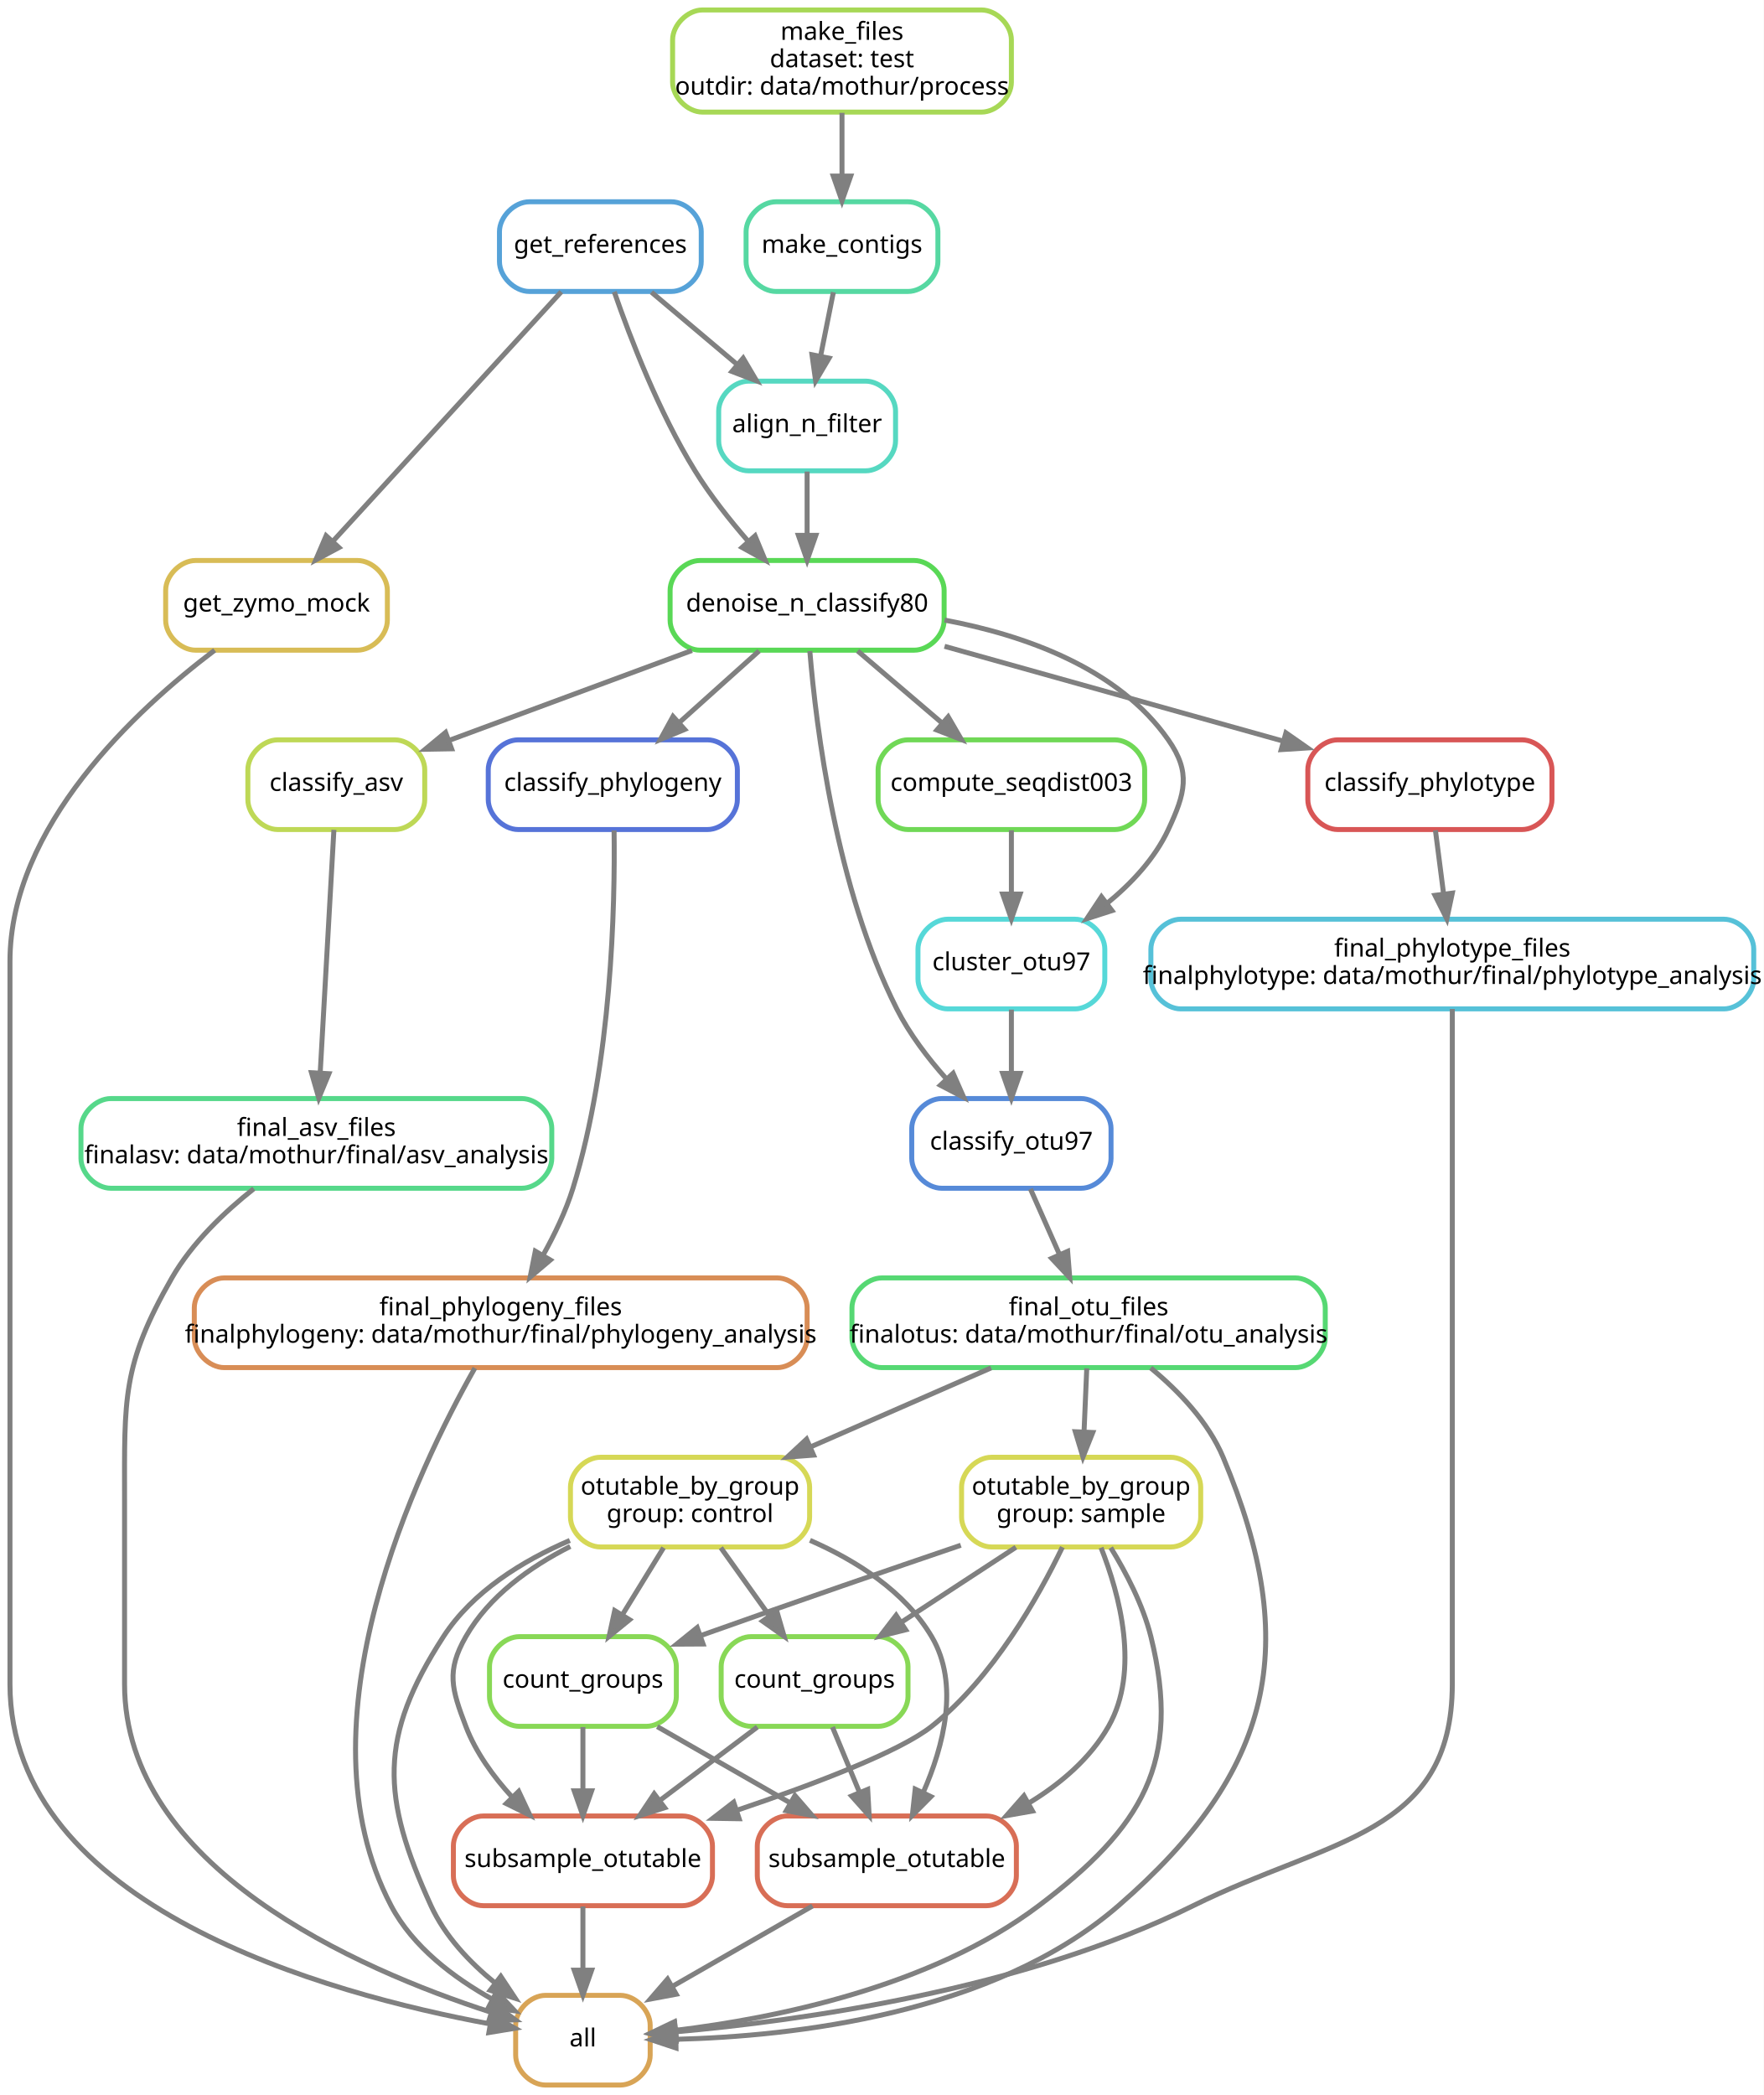
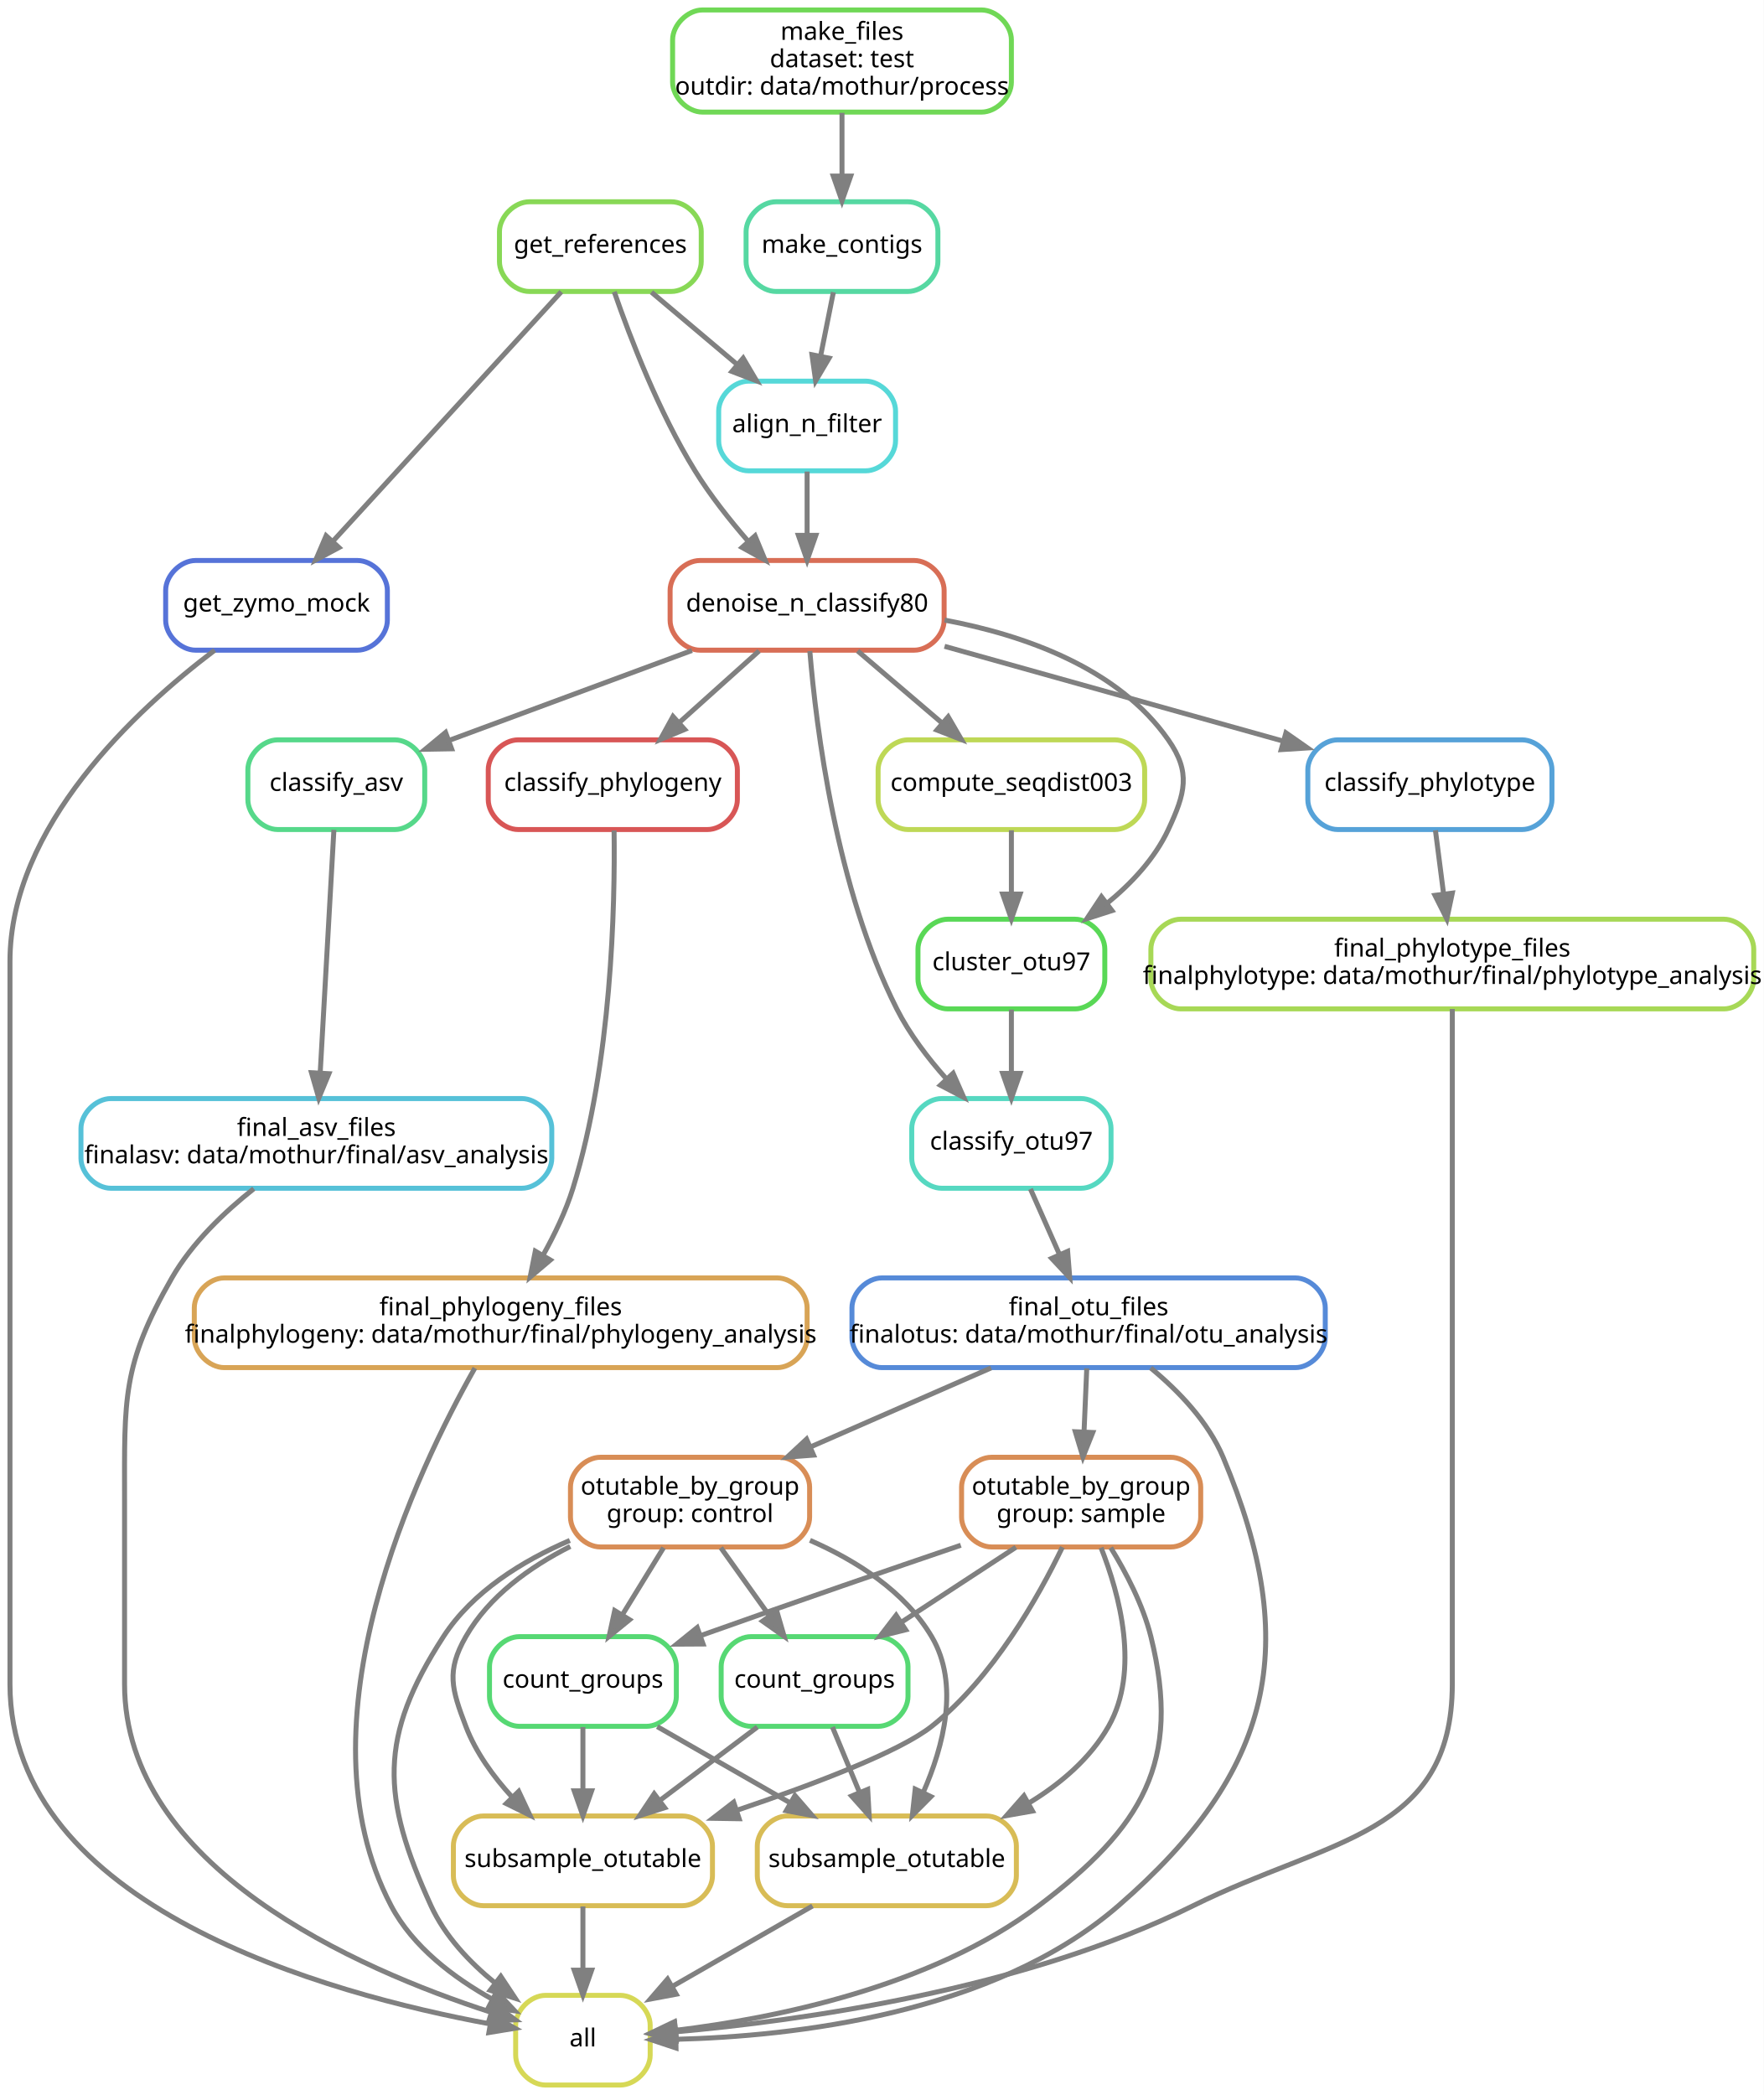
<svg xmlns="http://www.w3.org/2000/svg" width="708pt" height="841pt" viewBox="0.00 0.00 708.00 841.00">
  <g id="graph0" class="graph" transform="scale(1 1) rotate(0) translate(4 837)">
    <polygon fill="white" stroke="none" points="-4,4 -4,-837 704,-837 704,4 -4,4" />
    <g id="node1" class="node">
-       <path fill="none" stroke="#d8a456" stroke-width="2" d="M245,-36C245,-36 215,-36 215,-36 209,-36 203,-30 203,-24 203,-24 203,-12 203,-12 203,-6 209,0 215,0 215,0 245,0 245,0 251,0 257,-6 257,-12 257,-12 257,-24 257,-24 257,-30 251,-36 245,-36" />
+       <path fill="none" stroke="#d6d856" stroke-width="2" d="M245,-36C245,-36 215,-36 215,-36 209,-36 203,-30 203,-24 203,-24 203,-12 203,-12 203,-6 209,0 215,0 215,0 245,0 245,0 251,0 257,-6 257,-12 257,-12 257,-24 257,-24 257,-30 251,-36 245,-36" />
      <text text-anchor="middle" x="230" y="-15.5" font-family="sans" font-size="10.00">all</text>
    </g>
    <g id="node2" class="node">
-       <path fill="none" stroke="#d8bc56" stroke-width="2" d="M139.5,-612C139.5,-612 74.5,-612 74.5,-612 68.5,-612 62.5,-606 62.5,-600 62.5,-600 62.5,-588 62.5,-588 62.5,-582 68.5,-576 74.5,-576 74.5,-576 139.5,-576 139.5,-576 145.5,-576 151.5,-582 151.5,-588 151.5,-588 151.5,-600 151.5,-600 151.5,-606 145.5,-612 139.5,-612" />
+       <path fill="none" stroke="#5673d8" stroke-width="2" d="M139.5,-612C139.5,-612 74.5,-612 74.5,-612 68.5,-612 62.5,-606 62.5,-600 62.5,-600 62.5,-588 62.5,-588 62.5,-582 68.5,-576 74.5,-576 74.5,-576 139.5,-576 139.5,-576 145.5,-576 151.5,-582 151.5,-588 151.5,-588 151.5,-600 151.5,-600 151.5,-606 145.5,-612 139.5,-612" />
      <text text-anchor="middle" x="107" y="-591.5" font-family="sans" font-size="10.00">get_zymo_mock</text>
    </g>
    <g id="edge1" class="edge">
      <path fill="none" stroke="grey" stroke-width="2" d="M82.18,-575.98C50.57,-552.07 0,-505.33 0,-451 0,-451 0,-451 0,-161 0,-71.47 127.75,-36.51 192.83,-24.52" />
      <polygon fill="grey" stroke="grey" stroke-width="2" points="193.47,-27.96 202.71,-22.79 192.26,-21.07 193.47,-27.96" />
    </g>
    <g id="node3" class="node">
-       <path fill="none" stroke="#56a2d8" stroke-width="2" d="M265.5,-756C265.5,-756 208.5,-756 208.5,-756 202.5,-756 196.5,-750 196.5,-744 196.5,-744 196.5,-732 196.5,-732 196.5,-726 202.5,-720 208.5,-720 208.5,-720 265.5,-720 265.5,-720 271.5,-720 277.5,-726 277.5,-732 277.5,-732 277.5,-744 277.5,-744 277.5,-750 271.5,-756 265.5,-756" />
+       <path fill="none" stroke="#88d856" stroke-width="2" d="M265.5,-756C265.5,-756 208.5,-756 208.5,-756 202.5,-756 196.5,-750 196.5,-744 196.5,-744 196.5,-732 196.5,-732 196.5,-726 202.5,-720 208.5,-720 208.5,-720 265.5,-720 265.5,-720 271.5,-720 277.5,-726 277.5,-732 277.5,-732 277.5,-744 277.5,-744 277.5,-750 271.5,-756 265.5,-756" />
      <text text-anchor="middle" x="237" y="-735.5" font-family="sans" font-size="10.00">get_references</text>
    </g>
    <g id="edge10" class="edge">
      <path fill="none" stroke="grey" stroke-width="2" d="M221.32,-719.87C198.48,-694.92 155.93,-648.45 129.68,-619.77" />
      <polygon fill="grey" stroke="grey" stroke-width="2" points="132.07,-617.2 122.74,-612.19 126.91,-621.93 132.07,-617.2" />
    </g>
    <g id="node8" class="node">
-       <path fill="none" stroke="#59d856" stroke-width="2" d="M363,-612C363,-612 277,-612 277,-612 271,-612 265,-606 265,-600 265,-600 265,-588 265,-588 265,-582 271,-576 277,-576 277,-576 363,-576 363,-576 369,-576 375,-582 375,-588 375,-588 375,-600 375,-600 375,-606 369,-612 363,-612" />
+       <path fill="none" stroke="#d86e56" stroke-width="2" d="M363,-612C363,-612 277,-612 277,-612 271,-612 265,-606 265,-600 265,-600 265,-588 265,-588 265,-582 271,-576 277,-576 277,-576 363,-576 363,-576 369,-576 375,-582 375,-588 375,-588 375,-600 375,-600 375,-606 369,-612 363,-612" />
      <text text-anchor="middle" x="320" y="-591.5" font-family="sans" font-size="10.00">denoise_n_classify80</text>
    </g>
    <g id="edge18" class="edge">
      <path fill="none" stroke="grey" stroke-width="2" d="M242.58,-719.86C248.99,-701.37 260.51,-671.44 275,-648 281.06,-638.2 288.86,-628.33 296.26,-619.82" />
      <polygon fill="grey" stroke="grey" stroke-width="2" points="299.1,-621.9 303.16,-612.11 293.88,-617.23 299.1,-621.9" />
    </g>
    <g id="node9" class="node">
-       <path fill="none" stroke="#56d8c1" stroke-width="2" d="M343.5,-684C343.5,-684 296.5,-684 296.5,-684 290.5,-684 284.5,-678 284.5,-672 284.5,-672 284.5,-660 284.5,-660 284.5,-654 290.5,-648 296.5,-648 296.5,-648 343.5,-648 343.5,-648 349.5,-648 355.5,-654 355.5,-660 355.5,-660 355.5,-672 355.5,-672 355.5,-678 349.5,-684 343.5,-684" />
+       <path fill="none" stroke="#56d8d8" stroke-width="2" d="M343.5,-684C343.5,-684 296.5,-684 296.5,-684 290.5,-684 284.5,-678 284.5,-672 284.5,-672 284.5,-660 284.5,-660 284.5,-654 290.5,-648 296.5,-648 296.5,-648 343.5,-648 343.5,-648 349.5,-648 355.5,-654 355.5,-660 355.5,-660 355.5,-672 355.5,-672 355.5,-678 349.5,-684 343.5,-684" />
      <text text-anchor="middle" x="320" y="-663.5" font-family="sans" font-size="10.00">align_n_filter</text>
    </g>
    <g id="edge20" class="edge">
      <path fill="none" stroke="grey" stroke-width="2" d="M257.52,-719.7C267.87,-710.97 280.59,-700.24 291.84,-690.75" />
      <polygon fill="grey" stroke="grey" stroke-width="2" points="294.33,-693.23 299.72,-684.1 289.82,-687.88 294.33,-693.23" />
    </g>
    <g id="node4" class="node">
-       <path fill="none" stroke="#56d873" stroke-width="2" d="M516,-324C516,-324 350,-324 350,-324 344,-324 338,-318 338,-312 338,-312 338,-300 338,-300 338,-294 344,-288 350,-288 350,-288 516,-288 516,-288 522,-288 528,-294 528,-300 528,-300 528,-312 528,-312 528,-318 522,-324 516,-324" />
+       <path fill="none" stroke="#568ad8" stroke-width="2" d="M516,-324C516,-324 350,-324 350,-324 344,-324 338,-318 338,-312 338,-312 338,-300 338,-300 338,-294 344,-288 350,-288 350,-288 516,-288 516,-288 522,-288 528,-294 528,-300 528,-300 528,-312 528,-312 528,-318 522,-324 516,-324" />
      <text text-anchor="middle" x="433" y="-309" font-family="sans" font-size="10.00">final_otu_files</text>
      <text text-anchor="middle" x="433" y="-298" font-family="sans" font-size="10.00">finalotus: data/mothur/final/otu_analysis</text>
    </g>
    <g id="edge2" class="edge">
      <path fill="none" stroke="grey" stroke-width="2" d="M457.93,-287.86C469.06,-278.67 481,-266.29 487,-252 518.79,-176.25 507.04,-125.85 445,-72 394.79,-28.43 314.32,-19.54 267.37,-18.36" />
      <polygon fill="grey" stroke="grey" stroke-width="2" points="267.37,-14.86 257.32,-18.21 267.27,-21.85 267.37,-14.86" />
    </g>
    <g id="node18" class="node">
-       <path fill="none" stroke="#d6d856" stroke-width="2" d="M466,-252C466,-252 394,-252 394,-252 388,-252 382,-246 382,-240 382,-240 382,-228 382,-228 382,-222 388,-216 394,-216 394,-216 466,-216 466,-216 472,-216 478,-222 478,-228 478,-228 478,-240 478,-240 478,-246 472,-252 466,-252" />
+       <path fill="none" stroke="#d88d56" stroke-width="2" d="M466,-252C466,-252 394,-252 394,-252 388,-252 382,-246 382,-240 382,-240 382,-228 382,-228 382,-222 388,-216 394,-216 394,-216 466,-216 466,-216 472,-216 478,-222 478,-228 478,-228 478,-240 478,-240 478,-246 472,-252 466,-252" />
      <text text-anchor="middle" x="430" y="-237" font-family="sans" font-size="10.00">otutable_by_group</text>
      <text text-anchor="middle" x="430" y="-226" font-family="sans" font-size="10.00">group: sample</text>
    </g>
    <g id="edge28" class="edge">
      <path fill="none" stroke="grey" stroke-width="2" d="M432.26,-287.7C431.93,-279.98 431.53,-270.71 431.16,-262.11" />
      <polygon fill="grey" stroke="grey" stroke-width="2" points="434.66,-261.95 430.73,-252.1 427.66,-262.25 434.66,-261.95" />
    </g>
    <g id="node19" class="node">
-       <path fill="none" stroke="#d6d856" stroke-width="2" d="M309,-252C309,-252 237,-252 237,-252 231,-252 225,-246 225,-240 225,-240 225,-228 225,-228 225,-222 231,-216 237,-216 237,-216 309,-216 309,-216 315,-216 321,-222 321,-228 321,-228 321,-240 321,-240 321,-246 315,-252 309,-252" />
+       <path fill="none" stroke="#d88d56" stroke-width="2" d="M309,-252C309,-252 237,-252 237,-252 231,-252 225,-246 225,-240 225,-240 225,-228 225,-228 225,-222 231,-216 237,-216 237,-216 309,-216 309,-216 315,-216 321,-222 321,-228 321,-228 321,-240 321,-240 321,-246 315,-252 309,-252" />
      <text text-anchor="middle" x="273" y="-237" font-family="sans" font-size="10.00">otutable_by_group</text>
      <text text-anchor="middle" x="273" y="-226" font-family="sans" font-size="10.00">group: control</text>
    </g>
    <g id="edge29" class="edge">
      <path fill="none" stroke="grey" stroke-width="2" d="M393.86,-287.88C371.99,-278.31 344.54,-266.3 321.34,-256.15" />
      <polygon fill="grey" stroke="grey" stroke-width="2" points="322.58,-252.87 312.01,-252.07 319.77,-259.28 322.58,-252.87" />
    </g>
    <g id="node5" class="node">
-       <path fill="none" stroke="#568ad8" stroke-width="2" d="M430,-396C430,-396 374,-396 374,-396 368,-396 362,-390 362,-384 362,-384 362,-372 362,-372 362,-366 368,-360 374,-360 374,-360 430,-360 430,-360 436,-360 442,-366 442,-372 442,-372 442,-384 442,-384 442,-390 436,-396 430,-396" />
+       <path fill="none" stroke="#56d8c1" stroke-width="2" d="M430,-396C430,-396 374,-396 374,-396 368,-396 362,-390 362,-384 362,-384 362,-372 362,-372 362,-366 368,-360 374,-360 374,-360 430,-360 430,-360 436,-360 442,-366 442,-372 442,-372 442,-384 442,-384 442,-390 436,-396 430,-396" />
      <text text-anchor="middle" x="402" y="-375.5" font-family="sans" font-size="10.00">classify_otu97</text>
    </g>
    <g id="edge11" class="edge">
      <path fill="none" stroke="grey" stroke-width="2" d="M409.66,-359.7C413.19,-351.73 417.46,-342.1 421.37,-333.26" />
      <polygon fill="grey" stroke="grey" stroke-width="2" points="424.58,-334.67 425.43,-324.1 418.18,-331.83 424.58,-334.67" />
    </g>
    <g id="node6" class="node">
-       <path fill="none" stroke="#56d8d8" stroke-width="2" d="M427.5,-468C427.5,-468 376.5,-468 376.5,-468 370.5,-468 364.5,-462 364.5,-456 364.5,-456 364.5,-444 364.5,-444 364.5,-438 370.5,-432 376.5,-432 376.5,-432 427.5,-432 427.5,-432 433.5,-432 439.5,-438 439.5,-444 439.5,-444 439.5,-456 439.5,-456 439.5,-462 433.5,-468 427.5,-468" />
+       <path fill="none" stroke="#59d856" stroke-width="2" d="M427.5,-468C427.5,-468 376.5,-468 376.5,-468 370.5,-468 364.5,-462 364.5,-456 364.5,-456 364.5,-444 364.5,-444 364.5,-438 370.5,-432 376.5,-432 376.5,-432 427.5,-432 427.5,-432 433.5,-432 439.5,-438 439.5,-444 439.5,-444 439.5,-456 439.5,-456 439.5,-462 433.5,-468 427.5,-468" />
      <text text-anchor="middle" x="402" y="-447.5" font-family="sans" font-size="10.00">cluster_otu97</text>
    </g>
    <g id="edge12" class="edge">
      <path fill="none" stroke="grey" stroke-width="2" d="M402,-431.7C402,-423.98 402,-414.71 402,-406.11" />
      <polygon fill="grey" stroke="grey" stroke-width="2" points="405.5,-406.1 402,-396.1 398.5,-406.1 405.5,-406.1" />
    </g>
    <g id="node7" class="node">
-       <path fill="none" stroke="#70d856" stroke-width="2" d="M443.5,-540C443.5,-540 360.5,-540 360.5,-540 354.5,-540 348.5,-534 348.5,-528 348.5,-528 348.5,-516 348.5,-516 348.5,-510 354.5,-504 360.5,-504 360.5,-504 443.5,-504 443.5,-504 449.5,-504 455.5,-510 455.5,-516 455.5,-516 455.5,-528 455.5,-528 455.5,-534 449.5,-540 443.5,-540" />
+       <path fill="none" stroke="#bed856" stroke-width="2" d="M443.5,-540C443.5,-540 360.5,-540 360.5,-540 354.5,-540 348.5,-534 348.5,-528 348.5,-528 348.5,-516 348.5,-516 348.5,-510 354.5,-504 360.5,-504 360.5,-504 443.5,-504 443.5,-504 449.5,-504 455.5,-510 455.5,-516 455.5,-516 455.5,-528 455.5,-528 455.5,-534 449.5,-540 443.5,-540" />
      <text text-anchor="middle" x="402" y="-519.5" font-family="sans" font-size="10.00">compute_seqdist003</text>
    </g>
    <g id="edge14" class="edge">
      <path fill="none" stroke="grey" stroke-width="2" d="M402,-503.7C402,-495.98 402,-486.71 402,-478.11" />
      <polygon fill="grey" stroke="grey" stroke-width="2" points="405.5,-478.1 402,-468.1 398.5,-478.1 405.5,-478.1" />
    </g>
    <g id="edge13" class="edge">
      <path fill="none" stroke="grey" stroke-width="2" d="M321.09,-575.62C323.61,-545.05 331.61,-480.33 356,-432 361.08,-421.94 368.48,-412.24 375.88,-403.94" />
      <polygon fill="grey" stroke="grey" stroke-width="2" points="378.61,-406.15 382.89,-396.45 373.5,-401.36 378.61,-406.15" />
    </g>
    <g id="edge15" class="edge">
      <path fill="none" stroke="grey" stroke-width="2" d="M375.2,-588.08C407.1,-582.08 444.8,-568.89 465,-540 474.17,-526.89 471.75,-518.51 465,-504 459.57,-492.34 450.18,-482.34 440.28,-474.26" />
      <polygon fill="grey" stroke="grey" stroke-width="2" points="442.38,-471.45 432.3,-468.2 438.15,-477.03 442.38,-471.45" />
    </g>
    <g id="edge16" class="edge">
      <path fill="none" stroke="grey" stroke-width="2" d="M340.27,-575.7C350.5,-566.97 363.06,-556.24 374.18,-546.75" />
      <polygon fill="grey" stroke="grey" stroke-width="2" points="376.63,-549.26 381.96,-540.1 372.09,-543.94 376.63,-549.26" />
    </g>
    <g id="node13" class="node">
-       <path fill="none" stroke="#d85656" stroke-width="2" d="M607,-540C607,-540 533,-540 533,-540 527,-540 521,-534 521,-528 521,-528 521,-516 521,-516 521,-510 527,-504 533,-504 533,-504 607,-504 607,-504 613,-504 619,-510 619,-516 619,-516 619,-528 619,-528 619,-534 613,-540 607,-540" />
+       <path fill="none" stroke="#56a2d8" stroke-width="2" d="M607,-540C607,-540 533,-540 533,-540 527,-540 521,-534 521,-528 521,-528 521,-516 521,-516 521,-510 527,-504 533,-504 533,-504 607,-504 607,-504 613,-504 619,-510 619,-516 619,-516 619,-528 619,-528 619,-534 613,-540 607,-540" />
      <text text-anchor="middle" x="570" y="-519.5" font-family="sans" font-size="10.00">classify_phylotype</text>
    </g>
    <g id="edge23" class="edge">
      <path fill="none" stroke="grey" stroke-width="2" d="M375.17,-577.55C415.42,-566.28 469.9,-551.03 511.01,-539.52" />
      <polygon fill="grey" stroke="grey" stroke-width="2" points="512.21,-542.82 520.89,-536.75 510.32,-536.08 512.21,-542.82" />
    </g>
    <g id="node15" class="node">
-       <path fill="none" stroke="#bed856" stroke-width="2" d="M154.5,-540C154.5,-540 107.5,-540 107.5,-540 101.5,-540 95.5,-534 95.5,-528 95.5,-528 95.5,-516 95.5,-516 95.5,-510 101.5,-504 107.5,-504 107.5,-504 154.5,-504 154.5,-504 160.5,-504 166.5,-510 166.5,-516 166.5,-516 166.5,-528 166.5,-528 166.5,-534 160.5,-540 154.5,-540" />
+       <path fill="none" stroke="#56d88a" stroke-width="2" d="M154.5,-540C154.5,-540 107.5,-540 107.5,-540 101.5,-540 95.5,-534 95.5,-528 95.5,-528 95.5,-516 95.5,-516 95.5,-510 101.5,-504 107.5,-504 107.5,-504 154.5,-504 154.5,-504 160.5,-504 166.5,-510 166.5,-516 166.5,-516 166.5,-528 166.5,-528 166.5,-534 160.5,-540 154.5,-540" />
      <text text-anchor="middle" x="131" y="-519.5" font-family="sans" font-size="10.00">classify_asv</text>
    </g>
    <g id="edge25" class="edge">
      <path fill="none" stroke="grey" stroke-width="2" d="M273.77,-575.88C244.11,-564.89 205.8,-550.7 176.32,-539.79" />
      <polygon fill="grey" stroke="grey" stroke-width="2" points="177.29,-536.41 166.69,-536.22 174.86,-542.98 177.29,-536.41" />
    </g>
    <g id="node17" class="node">
-       <path fill="none" stroke="#5673d8" stroke-width="2" d="M280,-540C280,-540 204,-540 204,-540 198,-540 192,-534 192,-528 192,-528 192,-516 192,-516 192,-510 198,-504 204,-504 204,-504 280,-504 280,-504 286,-504 292,-510 292,-516 292,-516 292,-528 292,-528 292,-534 286,-540 280,-540" />
+       <path fill="none" stroke="#d85656" stroke-width="2" d="M280,-540C280,-540 204,-540 204,-540 198,-540 192,-534 192,-528 192,-528 192,-516 192,-516 192,-510 198,-504 204,-504 204,-504 280,-504 280,-504 286,-504 292,-510 292,-516 292,-516 292,-528 292,-528 292,-534 286,-540 280,-540" />
      <text text-anchor="middle" x="242" y="-519.5" font-family="sans" font-size="10.00">classify_phylogeny</text>
    </g>
    <g id="edge27" class="edge">
      <path fill="none" stroke="grey" stroke-width="2" d="M300.72,-575.7C291.08,-567.05 279.27,-556.45 268.77,-547.03" />
      <polygon fill="grey" stroke="grey" stroke-width="2" points="270.84,-544.18 261.06,-540.1 266.16,-549.39 270.84,-544.18" />
    </g>
    <g id="edge17" class="edge">
      <path fill="none" stroke="grey" stroke-width="2" d="M320,-647.7C320,-639.98 320,-630.71 320,-622.11" />
      <polygon fill="grey" stroke="grey" stroke-width="2" points="323.5,-622.1 320,-612.1 316.5,-622.1 323.5,-622.1" />
    </g>
    <g id="node10" class="node">
      <path fill="none" stroke="#56d8a2" stroke-width="2" d="M360.5,-756C360.5,-756 307.5,-756 307.5,-756 301.5,-756 295.5,-750 295.5,-744 295.5,-744 295.5,-732 295.5,-732 295.5,-726 301.5,-720 307.5,-720 307.5,-720 360.5,-720 360.5,-720 366.5,-720 372.5,-726 372.5,-732 372.5,-732 372.5,-744 372.5,-744 372.5,-750 366.5,-756 360.5,-756" />
      <text text-anchor="middle" x="334" y="-735.5" font-family="sans" font-size="10.00">make_contigs</text>
    </g>
    <g id="edge19" class="edge">
      <path fill="none" stroke="grey" stroke-width="2" d="M330.54,-719.7C329,-711.98 327.14,-702.71 325.42,-694.11" />
      <polygon fill="grey" stroke="grey" stroke-width="2" points="328.81,-693.22 323.42,-684.1 321.95,-694.6 328.81,-693.22" />
    </g>
    <g id="node11" class="node">
-       <path fill="none" stroke="#a7d856" stroke-width="2" d="M390,-833C390,-833 278,-833 278,-833 272,-833 266,-827 266,-821 266,-821 266,-804 266,-804 266,-798 272,-792 278,-792 278,-792 390,-792 390,-792 396,-792 402,-798 402,-804 402,-804 402,-821 402,-821 402,-827 396,-833 390,-833" />
+       <path fill="none" stroke="#70d856" stroke-width="2" d="M390,-833C390,-833 278,-833 278,-833 272,-833 266,-827 266,-821 266,-821 266,-804 266,-804 266,-798 272,-792 278,-792 278,-792 390,-792 390,-792 396,-792 402,-798 402,-804 402,-804 402,-821 402,-821 402,-827 396,-833 390,-833" />
      <text text-anchor="middle" x="334" y="-821" font-family="sans" font-size="10.00">make_files</text>
      <text text-anchor="middle" x="334" y="-810" font-family="sans" font-size="10.00">dataset: test</text>
      <text text-anchor="middle" x="334" y="-799" font-family="sans" font-size="10.00">outdir: data/mothur/process</text>
    </g>
    <g id="edge21" class="edge">
      <path fill="none" stroke="grey" stroke-width="2" d="M334,-791.69C334,-783.91 334,-774.84 334,-766.45" />
      <polygon fill="grey" stroke="grey" stroke-width="2" points="337.5,-766.32 334,-756.32 330.5,-766.32 337.5,-766.32" />
    </g>
    <g id="node12" class="node">
-       <path fill="none" stroke="#56c1d8" stroke-width="2" d="M688,-468C688,-468 470,-468 470,-468 464,-468 458,-462 458,-456 458,-456 458,-444 458,-444 458,-438 464,-432 470,-432 470,-432 688,-432 688,-432 694,-432 700,-438 700,-444 700,-444 700,-456 700,-456 700,-462 694,-468 688,-468" />
+       <path fill="none" stroke="#a7d856" stroke-width="2" d="M688,-468C688,-468 470,-468 470,-468 464,-468 458,-462 458,-456 458,-456 458,-444 458,-444 458,-438 464,-432 470,-432 470,-432 688,-432 688,-432 694,-432 700,-438 700,-444 700,-444 700,-456 700,-456 700,-462 694,-468 688,-468" />
      <text text-anchor="middle" x="579" y="-453" font-family="sans" font-size="10.00">final_phylotype_files</text>
      <text text-anchor="middle" x="579" y="-442" font-family="sans" font-size="10.00">finalphylotype: data/mothur/final/phylotype_analysis</text>
    </g>
    <g id="edge3" class="edge">
      <path fill="none" stroke="grey" stroke-width="2" d="M579,-431.95C579,-405.29 579,-352.11 579,-307 579,-307 579,-307 579,-161 579,-100.16 529.5,-99.03 475,-72 406.57,-38.06 316.81,-25.75 267.13,-21.36" />
      <polygon fill="grey" stroke="grey" stroke-width="2" points="267.42,-17.87 257.16,-20.54 266.84,-24.85 267.42,-17.87" />
    </g>
    <g id="edge22" class="edge">
      <path fill="none" stroke="grey" stroke-width="2" d="M572.22,-503.7C573.22,-495.98 574.41,-486.71 575.51,-478.11" />
      <polygon fill="grey" stroke="grey" stroke-width="2" points="579,-478.47 576.8,-468.1 572.05,-477.58 579,-478.47" />
    </g>
    <g id="node14" class="node">
-       <path fill="none" stroke="#56d88a" stroke-width="2" d="M205.5,-396C205.5,-396 40.5,-396 40.5,-396 34.5,-396 28.5,-390 28.5,-384 28.5,-384 28.5,-372 28.5,-372 28.5,-366 34.5,-360 40.5,-360 40.5,-360 205.5,-360 205.5,-360 211.5,-360 217.5,-366 217.5,-372 217.5,-372 217.5,-384 217.5,-384 217.5,-390 211.5,-396 205.5,-396" />
+       <path fill="none" stroke="#56c1d8" stroke-width="2" d="M205.5,-396C205.5,-396 40.5,-396 40.5,-396 34.5,-396 28.5,-390 28.5,-384 28.5,-384 28.5,-372 28.5,-372 28.5,-366 34.5,-360 40.5,-360 40.5,-360 205.5,-360 205.5,-360 211.5,-360 217.5,-366 217.5,-372 217.5,-372 217.5,-384 217.5,-384 217.5,-390 211.5,-396 205.5,-396" />
      <text text-anchor="middle" x="123" y="-381" font-family="sans" font-size="10.00">final_asv_files</text>
      <text text-anchor="middle" x="123" y="-370" font-family="sans" font-size="10.00">finalasv: data/mothur/final/asv_analysis</text>
    </g>
    <g id="edge4" class="edge">
      <path fill="none" stroke="grey" stroke-width="2" d="M97.88,-359.81C86.17,-350.53 73.07,-338.08 65,-324 44.89,-288.91 46,-275.45 46,-235 46,-235 46,-235 46,-161 46,-87.46 139.26,-46.66 192.99,-29.25" />
      <polygon fill="grey" stroke="grey" stroke-width="2" points="194.35,-32.5 202.85,-26.18 192.26,-25.81 194.35,-32.5" />
    </g>
    <g id="edge24" class="edge">
      <path fill="none" stroke="grey" stroke-width="2" d="M130.04,-503.87C128.67,-479.67 126.17,-435.21 124.54,-406.39" />
      <polygon fill="grey" stroke="grey" stroke-width="2" points="128.03,-405.98 123.97,-396.19 121.04,-406.37 128.03,-405.98" />
    </g>
    <g id="node16" class="node">
-       <path fill="none" stroke="#d88d56" stroke-width="2" d="M308,-324C308,-324 86,-324 86,-324 80,-324 74,-318 74,-312 74,-312 74,-300 74,-300 74,-294 80,-288 86,-288 86,-288 308,-288 308,-288 314,-288 320,-294 320,-300 320,-300 320,-312 320,-312 320,-318 314,-324 308,-324" />
+       <path fill="none" stroke="#d8a456" stroke-width="2" d="M308,-324C308,-324 86,-324 86,-324 80,-324 74,-318 74,-312 74,-312 74,-300 74,-300 74,-294 80,-288 86,-288 86,-288 308,-288 308,-288 314,-288 320,-294 320,-300 320,-300 320,-312 320,-312 320,-318 314,-324 308,-324" />
      <text text-anchor="middle" x="197" y="-309" font-family="sans" font-size="10.00">final_phylogeny_files</text>
      <text text-anchor="middle" x="197" y="-298" font-family="sans" font-size="10.00">finalphylogeny: data/mothur/final/phylogeny_analysis</text>
    </g>
    <g id="edge5" class="edge">
      <path fill="none" stroke="grey" stroke-width="2" d="M186.62,-287.8C163.83,-247.62 114.4,-145.42 153,-72 161.71,-55.43 178.21,-43.03 193.7,-34.41" />
      <polygon fill="grey" stroke="grey" stroke-width="2" points="195.38,-37.48 202.64,-29.77 192.16,-31.27 195.38,-37.48" />
    </g>
    <g id="edge26" class="edge">
      <path fill="none" stroke="grey" stroke-width="2" d="M242.51,-503.63C242.92,-473.63 241.6,-410.45 226,-360 223.16,-350.83 218.65,-341.44 214.02,-333.16" />
      <polygon fill="grey" stroke="grey" stroke-width="2" points="216.92,-331.19 208.82,-324.35 210.89,-334.74 216.92,-331.19" />
    </g>
    <g id="edge6" class="edge">
      <path fill="none" stroke="grey" stroke-width="2" d="M441.89,-215.72C448.01,-205.76 454.84,-192.73 458,-180 470.51,-129.53 454.49,-103.35 413,-72 369.76,-39.33 306.9,-26.77 267.25,-21.96" />
      <polygon fill="grey" stroke="grey" stroke-width="2" points="267.53,-18.47 257.21,-20.85 266.76,-25.42 267.53,-18.47" />
    </g>
    <g id="node20" class="node">
-       <path fill="none" stroke="#d86e56" stroke-width="2" d="M392,-108C392,-108 312,-108 312,-108 306,-108 300,-102 300,-96 300,-96 300,-84 300,-84 300,-78 306,-72 312,-72 312,-72 392,-72 392,-72 398,-72 404,-78 404,-84 404,-84 404,-96 404,-96 404,-102 398,-108 392,-108" />
+       <path fill="none" stroke="#d8bc56" stroke-width="2" d="M392,-108C392,-108 312,-108 312,-108 306,-108 300,-102 300,-96 300,-96 300,-84 300,-84 300,-78 306,-72 312,-72 312,-72 392,-72 392,-72 398,-72 404,-78 404,-84 404,-84 404,-96 404,-96 404,-102 398,-108 392,-108" />
      <text text-anchor="middle" x="352" y="-87.5" font-family="sans" font-size="10.00">subsample_otutable</text>
    </g>
    <g id="edge30" class="edge">
      <path fill="none" stroke="grey" stroke-width="2" d="M437.99,-215.72C445.45,-196.85 453.69,-166.33 441,-144 433.64,-131.04 421.71,-120.92 408.95,-113.16" />
      <polygon fill="grey" stroke="grey" stroke-width="2" points="410.47,-109.99 400.03,-108.15 407.04,-116.1 410.47,-109.99" />
    </g>
    <g id="node21" class="node">
-       <path fill="none" stroke="#88d856" stroke-width="2" d="M348.5,-180C348.5,-180 297.5,-180 297.5,-180 291.5,-180 285.5,-174 285.5,-168 285.5,-168 285.5,-156 285.5,-156 285.5,-150 291.5,-144 297.5,-144 297.5,-144 348.5,-144 348.5,-144 354.5,-144 360.5,-150 360.5,-156 360.5,-156 360.5,-168 360.5,-168 360.5,-174 354.5,-180 348.5,-180" />
+       <path fill="none" stroke="#56d873" stroke-width="2" d="M348.5,-180C348.5,-180 297.5,-180 297.5,-180 291.5,-180 285.5,-174 285.5,-168 285.5,-168 285.5,-156 285.5,-156 285.5,-150 291.5,-144 297.5,-144 297.5,-144 348.5,-144 348.5,-144 354.5,-144 360.5,-150 360.5,-156 360.5,-156 360.5,-168 360.5,-168 360.5,-174 354.5,-180 348.5,-180" />
      <text text-anchor="middle" x="323" y="-159.5" font-family="sans" font-size="10.00">count_groups</text>
    </g>
    <g id="edge34" class="edge">
      <path fill="none" stroke="grey" stroke-width="2" d="M403.82,-215.88C389.96,-206.81 372.76,-195.55 357.79,-185.76" />
      <polygon fill="grey" stroke="grey" stroke-width="2" points="359.56,-182.74 349.28,-180.19 355.73,-188.59 359.56,-182.74" />
    </g>
    <g id="node22" class="node">
-       <path fill="none" stroke="#88d856" stroke-width="2" d="M255.5,-180C255.5,-180 204.5,-180 204.5,-180 198.5,-180 192.5,-174 192.5,-168 192.5,-168 192.5,-156 192.5,-156 192.5,-150 198.5,-144 204.5,-144 204.5,-144 255.5,-144 255.5,-144 261.5,-144 267.5,-150 267.5,-156 267.5,-156 267.5,-168 267.5,-168 267.5,-174 261.5,-180 255.5,-180" />
+       <path fill="none" stroke="#56d873" stroke-width="2" d="M255.5,-180C255.5,-180 204.5,-180 204.5,-180 198.5,-180 192.5,-174 192.5,-168 192.5,-168 192.5,-156 192.5,-156 192.5,-150 198.5,-144 204.5,-144 204.5,-144 255.5,-144 255.5,-144 261.5,-144 267.5,-150 267.5,-156 267.5,-156 267.5,-168 267.5,-168 267.5,-174 261.5,-180 255.5,-180" />
      <text text-anchor="middle" x="230" y="-159.5" font-family="sans" font-size="10.00">count_groups</text>
    </g>
    <g id="edge36" class="edge">
      <path fill="none" stroke="grey" stroke-width="2" d="M381.7,-216.69C353.56,-207.11 317.17,-194.61 277.29,-180.43" />
      <polygon fill="grey" stroke="grey" stroke-width="2" points="278.23,-177.05 267.63,-176.99 275.87,-183.64 278.23,-177.05" />
    </g>
    <g id="node23" class="node">
-       <path fill="none" stroke="#d86e56" stroke-width="2" d="M270,-108C270,-108 190,-108 190,-108 184,-108 178,-102 178,-96 178,-96 178,-84 178,-84 178,-78 184,-72 190,-72 190,-72 270,-72 270,-72 276,-72 282,-78 282,-84 282,-84 282,-96 282,-96 282,-102 276,-108 270,-108" />
+       <path fill="none" stroke="#d8bc56" stroke-width="2" d="M270,-108C270,-108 190,-108 190,-108 184,-108 178,-102 178,-96 178,-96 178,-84 178,-84 178,-78 184,-72 190,-72 190,-72 270,-72 270,-72 276,-72 282,-78 282,-84 282,-84 282,-96 282,-96 282,-102 276,-108 270,-108" />
      <text text-anchor="middle" x="230" y="-87.5" font-family="sans" font-size="10.00">subsample_otutable</text>
    </g>
    <g id="edge38" class="edge">
      <path fill="none" stroke="grey" stroke-width="2" d="M422.48,-215.92C412.93,-196.08 394.69,-163.55 370,-144 357.17,-133.84 323.07,-120.84 291.73,-110.27" />
      <polygon fill="grey" stroke="grey" stroke-width="2" points="292.72,-106.9 282.13,-107.07 290.51,-113.55 292.72,-106.9" />
    </g>
    <g id="edge7" class="edge">
      <path fill="none" stroke="grey" stroke-width="2" d="M224.75,-218.63C205.75,-210.43 185.7,-198.09 174,-180 147.9,-139.66 149.07,-115.72 169,-72 174.56,-59.81 184.45,-49.34 194.68,-41.01" />
      <polygon fill="grey" stroke="grey" stroke-width="2" points="197.03,-43.62 202.88,-34.79 192.79,-38.04 197.03,-43.62" />
    </g>
    <g id="edge31" class="edge">
      <path fill="none" stroke="grey" stroke-width="2" d="M321.16,-218.66C339.81,-210.49 359.23,-198.16 370,-180 381.3,-160.95 374.77,-136 366.58,-117.37" />
      <polygon fill="grey" stroke="grey" stroke-width="2" points="369.7,-115.78 362.24,-108.26 363.39,-118.79 369.7,-115.78" />
    </g>
    <g id="edge35" class="edge">
      <path fill="none" stroke="grey" stroke-width="2" d="M285.36,-215.7C291.23,-207.47 298.37,-197.48 304.84,-188.42" />
      <polygon fill="grey" stroke="grey" stroke-width="2" points="307.82,-190.28 310.78,-180.1 302.12,-186.21 307.82,-190.28" />
    </g>
    <g id="edge37" class="edge">
      <path fill="none" stroke="grey" stroke-width="2" d="M262.37,-215.7C257.37,-207.56 251.31,-197.69 245.79,-188.7" />
      <polygon fill="grey" stroke="grey" stroke-width="2" points="248.72,-186.79 240.51,-180.1 242.76,-190.46 248.72,-186.79" />
    </g>
    <g id="edge39" class="edge">
      <path fill="none" stroke="grey" stroke-width="2" d="M224.92,-216.21C208.65,-207.96 192.27,-196.21 183,-180 175.06,-166.11 177.32,-158.96 183,-144 186.97,-133.54 194.05,-123.83 201.53,-115.65" />
      <polygon fill="grey" stroke="grey" stroke-width="2" points="204.23,-117.89 208.73,-108.3 199.23,-112.99 204.23,-117.89" />
    </g>
    <g id="edge8" class="edge">
      <path fill="none" stroke="grey" stroke-width="2" d="M322.16,-71.88C305.22,-62.16 283.89,-49.92 266.03,-39.67" />
      <polygon fill="grey" stroke="grey" stroke-width="2" points="267.45,-36.46 257.04,-34.51 263.97,-42.53 267.45,-36.46" />
    </g>
    <g id="edge32" class="edge">
      <path fill="none" stroke="grey" stroke-width="2" d="M330.17,-143.7C333.43,-135.81 337.37,-126.3 341,-117.55" />
      <polygon fill="grey" stroke="grey" stroke-width="2" points="344.32,-118.68 344.91,-108.1 337.85,-116 344.32,-118.68" />
    </g>
    <g id="edge40" class="edge">
      <path fill="none" stroke="grey" stroke-width="2" d="M300.01,-143.7C288.19,-134.8 273.61,-123.82 260.82,-114.2" />
      <polygon fill="grey" stroke="grey" stroke-width="2" points="262.82,-111.32 252.72,-108.1 258.61,-116.91 262.82,-111.32" />
    </g>
    <g id="edge33" class="edge">
      <path fill="none" stroke="grey" stroke-width="2" d="M259.84,-143.88C275.94,-134.64 296,-123.13 313.29,-113.21" />
      <polygon fill="grey" stroke="grey" stroke-width="2" points="315.11,-116.2 322.04,-108.19 311.63,-110.13 315.11,-116.2" />
    </g>
    <g id="edge41" class="edge">
      <path fill="none" stroke="grey" stroke-width="2" d="M230,-143.7C230,-135.98 230,-126.71 230,-118.11" />
      <polygon fill="grey" stroke="grey" stroke-width="2" points="233.5,-118.1 230,-108.1 226.5,-118.1 233.5,-118.1" />
    </g>
    <g id="edge9" class="edge">
      <path fill="none" stroke="grey" stroke-width="2" d="M230,-71.7C230,-63.98 230,-54.71 230,-46.11" />
      <polygon fill="grey" stroke="grey" stroke-width="2" points="233.5,-46.1 230,-36.1 226.5,-46.1 233.5,-46.1" />
    </g>
  </g>
</svg>
